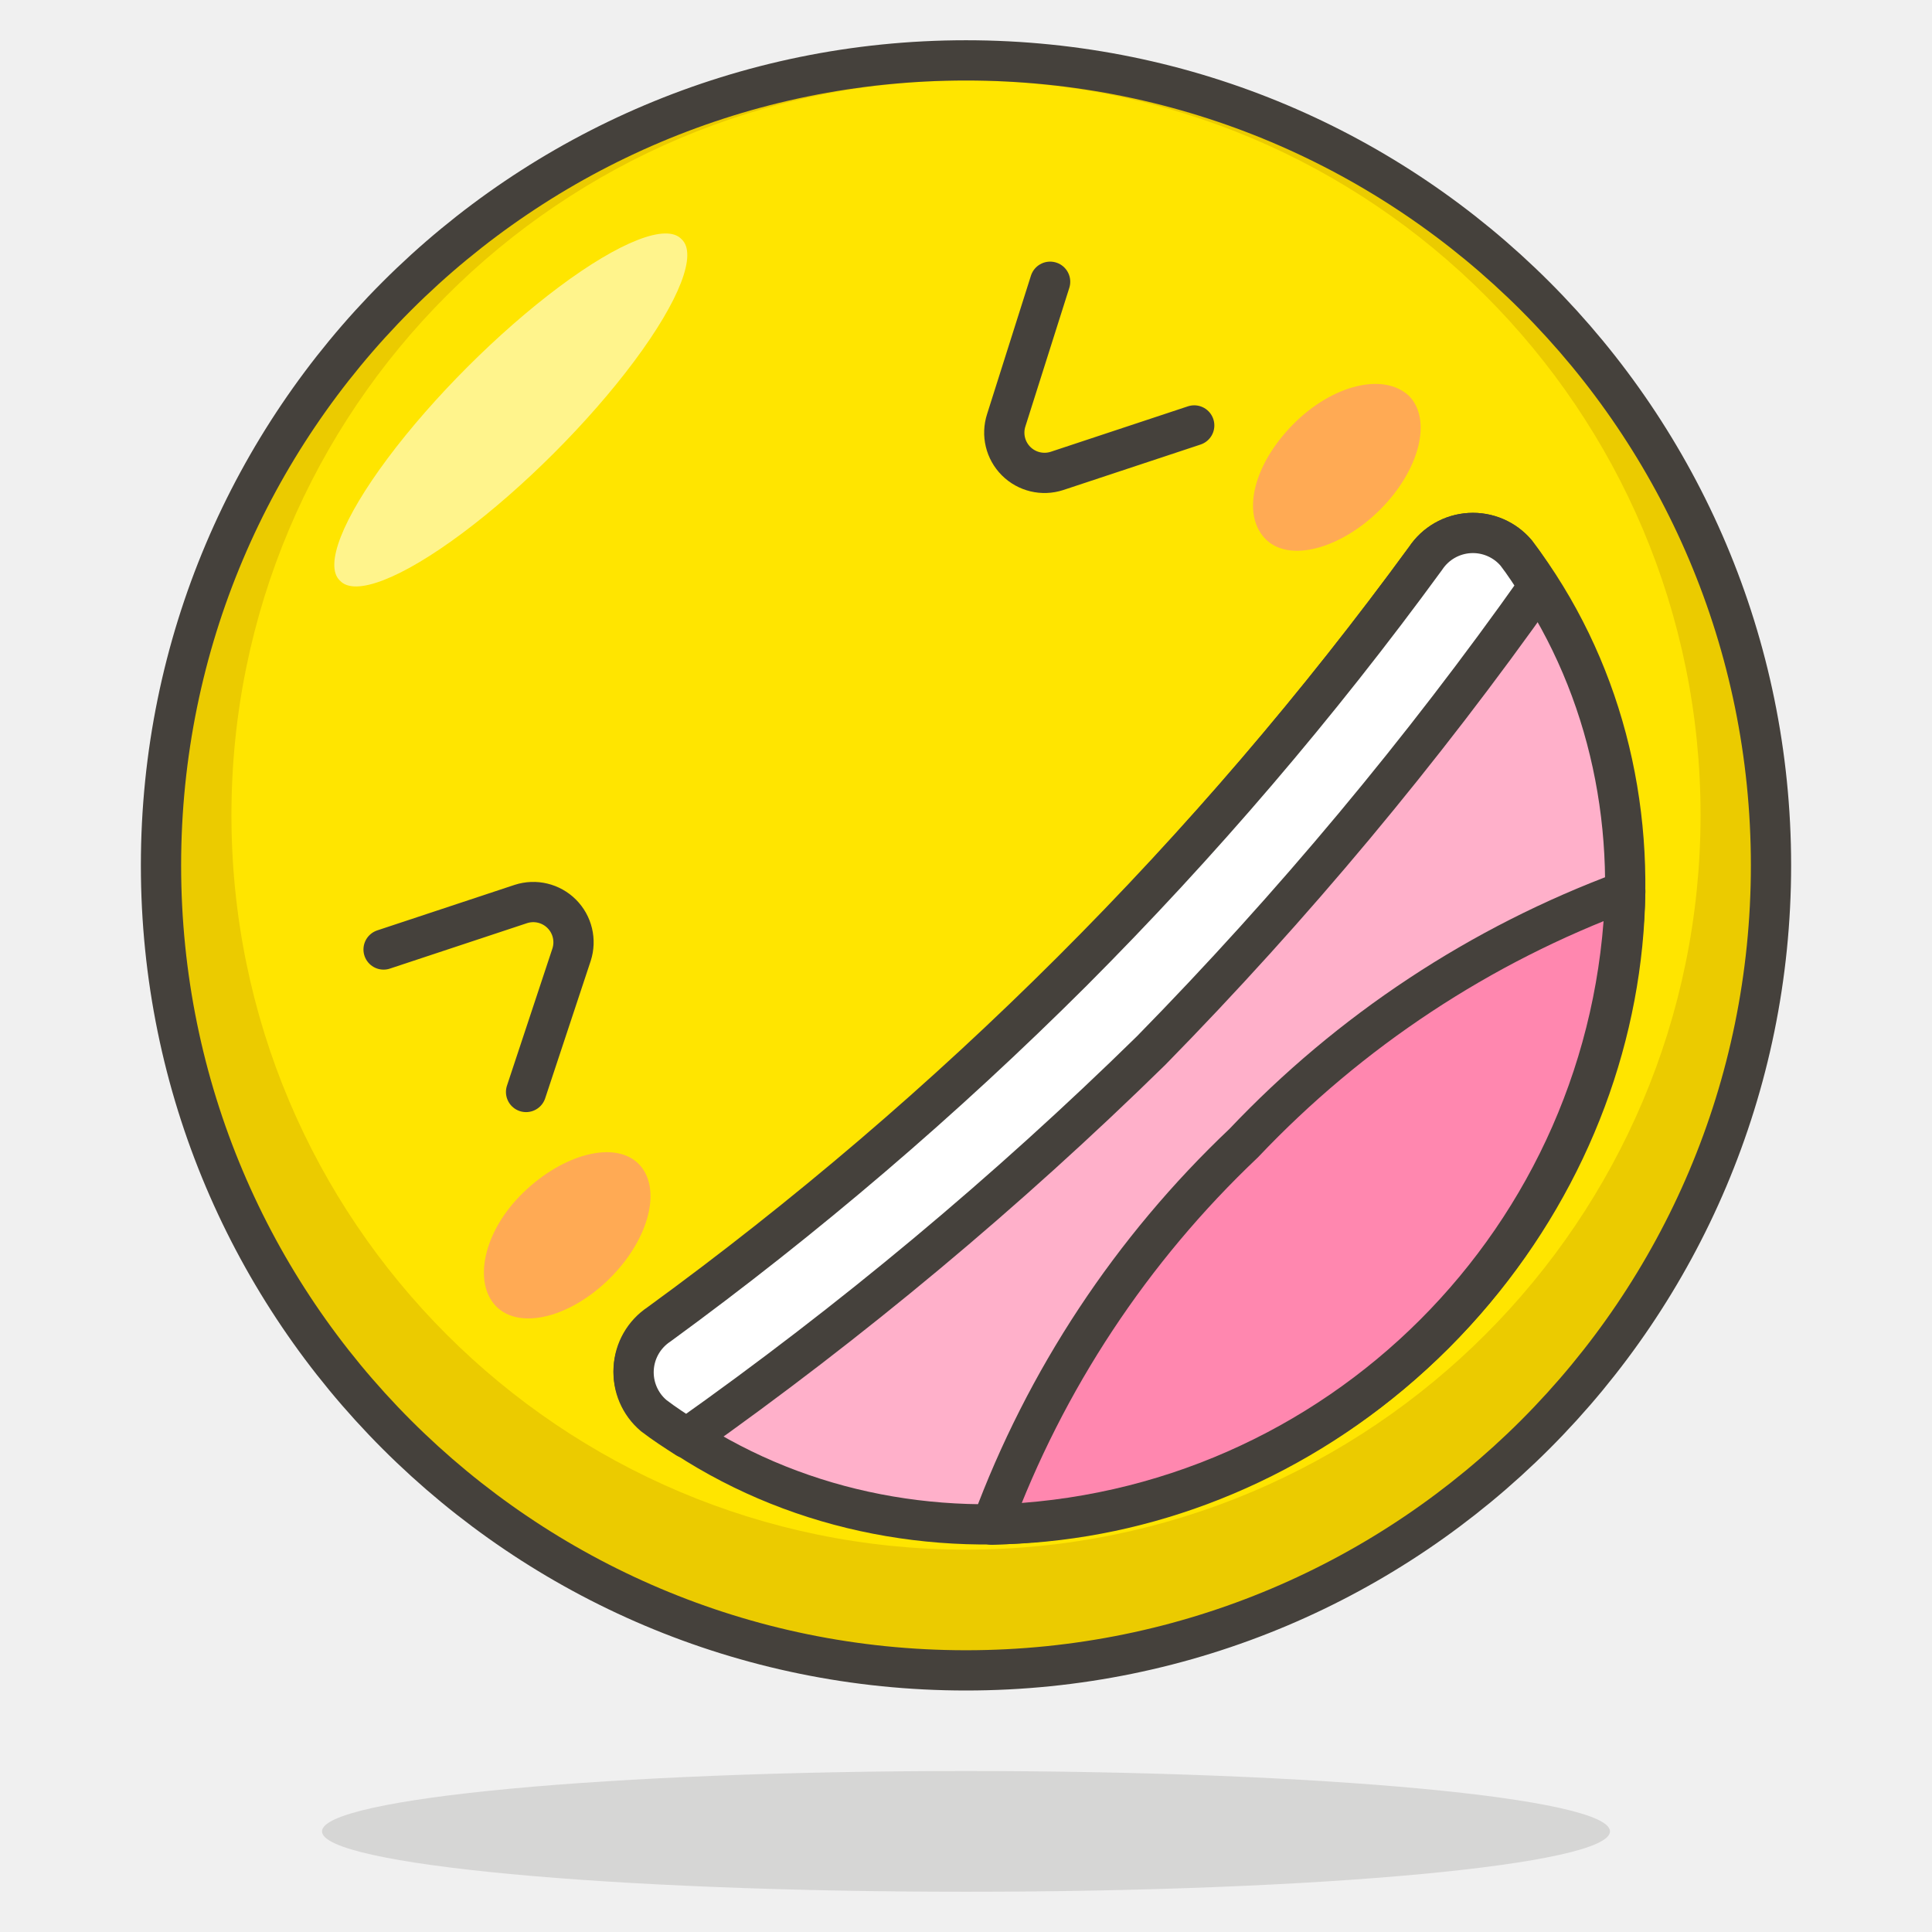
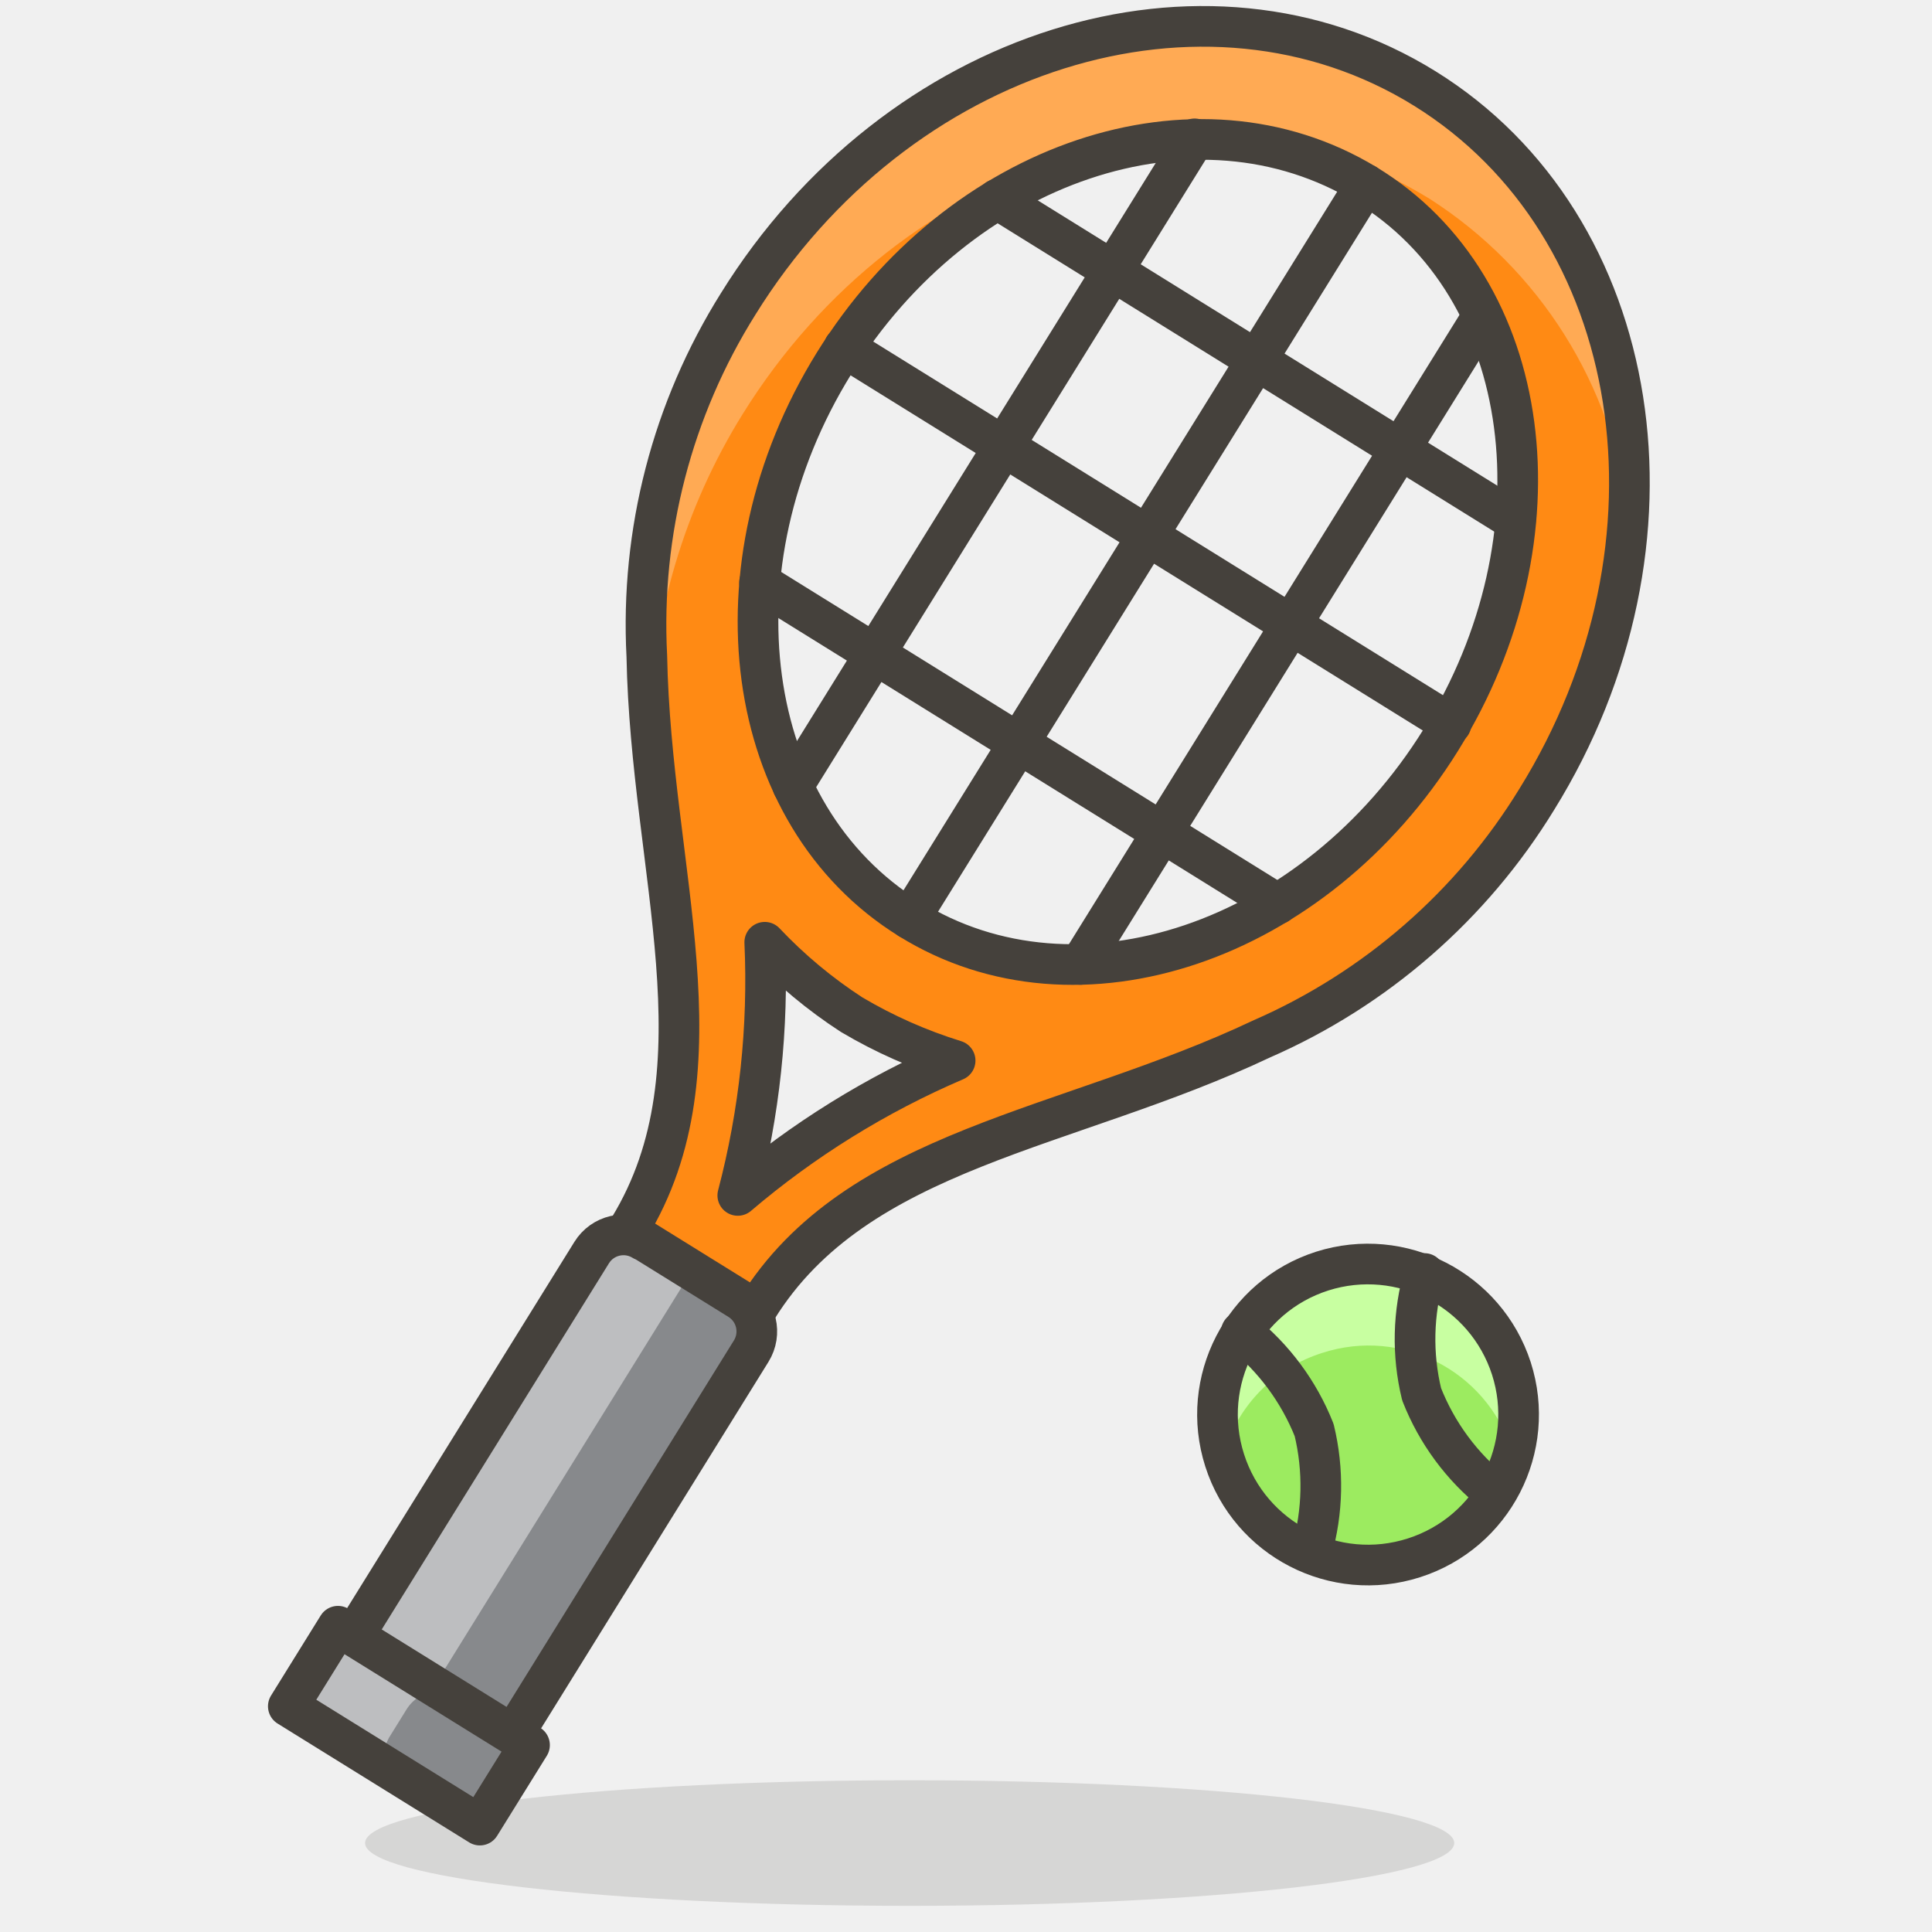
<svg xmlns="http://www.w3.org/2000/svg" width="48" height="48" viewBox="0 0 48 48">
-   <path fill="#45413c" d="M8 45.5a16 1.5 0 1 0 32 0a16 1.5 0 1 0-32 0" opacity="0.15" />
-   <path fill="#ffe500" d="M4 21.5a20 20 0 1 0 40 0a20 20 0 1 0-40 0" />
-   <path fill="#ebcb00" d="M24 1.5a20 20 0 1 0 20 20a20 20 0 0 0-20-20m0 37a18.25 18.25 0 1 1 18.25-18.25A18.25 18.25 0 0 1 24 38.5" />
-   <path fill="#fff48c" d="M8.446 14.425A6 1.5-45 1 0 16.93 5.94a6 1.5-45 1 0-8.485 8.485" />
-   <path fill="none" stroke="#45413c" stroke-linecap="round" stroke-linejoin="round" d="M4 21.5a20 20 0 1 0 40 0a20 20 0 1 0-40 0" stroke-width="1" />
-   <path fill="#ffaa54" d="M35 9.83c.59.59.27 1.85-.71 2.83S32 14 31.42 13.37s-.26-1.85.71-2.83s2.24-1.29 2.87-.71" />
-   <path fill="#ffb0ca" stroke="#45413c" stroke-linecap="round" stroke-linejoin="round" d="M35.64 33.14c-5.5 5.5-13.83 6.26-19.4 2a1.41 1.41 0 0 1 .13-2.25a87 87 0 0 0 19.05-19.02a1.41 1.41 0 0 1 2.25-.13c4.23 5.57 3.47 13.9-2.03 19.4" stroke-width="1" />
-   <path fill="#ff87af" stroke="#45413c" stroke-linecap="round" stroke-linejoin="round" d="M30.9 28.4a25 25 0 0 1 9.48-6.26a16.21 16.21 0 0 1-15.74 15.74a25 25 0 0 1 6.26-9.48" stroke-width="1" />
-   <path fill="none" stroke="#45413c" stroke-linecap="round" stroke-linejoin="round" d="M26.09 7L25 10.44a1 1 0 0 0 1.26 1.26l3.41-1.13" stroke-width="1" />
-   <path fill="#ffaa54" d="M12.33 32.46c.59.59 1.85.27 2.83-.71s1.29-2.24.71-2.83s-1.87-.26-2.87.71s-1.25 2.24-.67 2.83" />
-   <path fill="none" stroke="#45413c" stroke-linecap="round" stroke-linejoin="round" d="m9.53 23.59l3.41-1.13a1 1 0 0 1 1.26 1.26l-1.13 3.41" stroke-width="1" />
-   <path fill="#fff" stroke="#45413c" stroke-linecap="round" stroke-linejoin="round" d="M16.37 32.92a88 88 0 0 0 10.27-8.78a88 88 0 0 0 8.78-10.27a1.41 1.41 0 0 1 2.25-.13c.2.26.38.54.56.82A94 94 0 0 1 28.6 26.1a94 94 0 0 1-11.54 9.63c-.28-.18-.56-.36-.82-.56a1.41 1.41 0 0 1 .13-2.25" stroke-width="1" />
+   <path fill="#45413c" d="M9.07 45.79a13.53 1.56 0 1 0 27.06 0a13.53 1.56 0 1 0-27.06 0" opacity="0.15" />
+   <path fill="#ff8a14" d="M38.18 19.86c3.94-6.35 2.7-14.26-2.78-17.66s-13.12-1-17.06 5.35a15 15 0 0 0-2.27 8.75c.1 5.35 2 10.21-.44 14.21l-1.76 2.84l3.17 2l1.77-2.84c2.48-4 7.7-4.41 12.54-6.7a15.1 15.1 0 0 0 6.83-5.95M18.33 29.7a21 21 0 0 0 .67-6.29a11.8 11.8 0 0 0 2.16 1.8a12 12 0 0 0 2.57 1.14a21.2 21.2 0 0 0-5.4 3.35m4.27-6.87c-4.17-2.58-5-8.76-1.88-13.8s9-7 13.21-4.45s5 8.76 1.87 13.8s-9.04 7.04-13.2 4.45" />
+   <path fill="#ffaa54" d="M18.45 10.29C22.4 3.93 30 1.54 35.52 4.94a10.89 10.89 0 0 1 4.94 7.86A11.4 11.4 0 0 0 35.4 2.2c-5.48-3.4-13.12-1-17.06 5.35a15 15 0 0 0-2.27 8.75c0 .58 0 1.15.08 1.71a15.3 15.3 0 0 1 2.3-7.72" />
+   <path fill="none" stroke="#45413c" stroke-linecap="round" stroke-linejoin="round" stroke-width="1.01" d="M38.18 19.86c3.94-6.35 2.7-14.26-2.78-17.66s-13.12-1-17.06 5.35a15 15 0 0 0-2.27 8.75c.1 5.35 2 10.21-.44 14.21l-1.76 2.84l3.17 2l1.77-2.84c2.48-4 7.7-4.41 12.54-6.7a15.1 15.1 0 0 0 6.83-5.95M18.33 29.7a21 21 0 0 0 .67-6.29a11.8 11.8 0 0 0 2.16 1.8a12 12 0 0 0 2.57 1.14a21.2 21.2 0 0 0-5.4 3.35m4.27-6.87c-4.17-2.58-5-8.76-1.88-13.8s9-7 13.21-4.45s5 8.76 1.87 13.8s-9.04 7.04-13.2 4.45" />
+   <path fill="#87898c" d="m15.993 30.818l2.37 1.47a.93.93 0 0 1 .3 1.281L12.01 44.293l-3.96-2.457L14.7 31.12a.93.93 0 0 1 1.28-.3Z" />
+   <path fill="#bdbec0" d="M17.19 31.57L16 30.82a1 1 0 0 0-1.29.3L8.05 41.84l2 1.24Z" />
+   <path fill="none" stroke="#45413c" stroke-linecap="round" stroke-linejoin="round" stroke-width="1.01" d="m15.993 30.818l2.37 1.47a.93.93 0 0 1 .3 1.281L12.01 44.293h0l-3.96-2.457h0L14.7 31.12a.93.93 0 0 1 1.28-.3Z" />
+   <path fill="#87898c" d="m8.397 40.403l4.759 2.953l-1.234 1.988l-4.759-2.952Z" />
+   <path fill="#bdbec0" d="m9.66 43.18l.44-.71A1 1 0 0 1 11 42l-1.76-1.1a.94.94 0 0 0-1.29.31l-.24.39A.93.93 0 0 0 8 42.88l1.57 1a1 1 0 0 1 .09-.7" />
+   <path fill="none" stroke="#45413c" stroke-linecap="round" stroke-linejoin="round" stroke-width="1.01" d="m8.397 40.403l4.759 2.953l-1.234 1.988l-4.759-2.952ZM33.93 4.58L22.6 22.83m7.08-19.38L19.7 19.53M36.82 7.88l-9.98 16.08M20.97 8.63l15.08 9.36M24.78 4.95l12.87 7.99m-18.78 1.53l12.87 7.99" />
+   <path fill="#9ceb60" d="M37.55 34a3.74 3.74 0 1 1-4.7-2.42a3.75 3.75 0 0 1 4.7 2.42" />
+   <path fill="#c8ffa1" d="M32.86 33.61A3.73 3.73 0 0 1 37.55 36v.1a3.7 3.7 0 0 0 0-2.16a3.74 3.74 0 0 0-7.15 2.18a3.71 3.71 0 0 1 2.46-2.51" />
+   <path fill="none" stroke="#45413c" stroke-linecap="round" stroke-linejoin="round" stroke-width="1.01" d="M37.55 34a3.74 3.74 0 1 1-4.7-2.42a3.75 3.75 0 0 1 4.7 2.42" />
+   <path fill="none" stroke="#45413c" stroke-linecap="round" stroke-linejoin="round" stroke-width="1.01" d="M35.39 31.64a5.8 5.8 0 0 0-.07 3a5.87 5.87 0 0 0 1.81 2.45m-6.29-4a5.9 5.9 0 0 1 1.81 2.44a5.9 5.9 0 0 1-.06 3" />
</svg>
